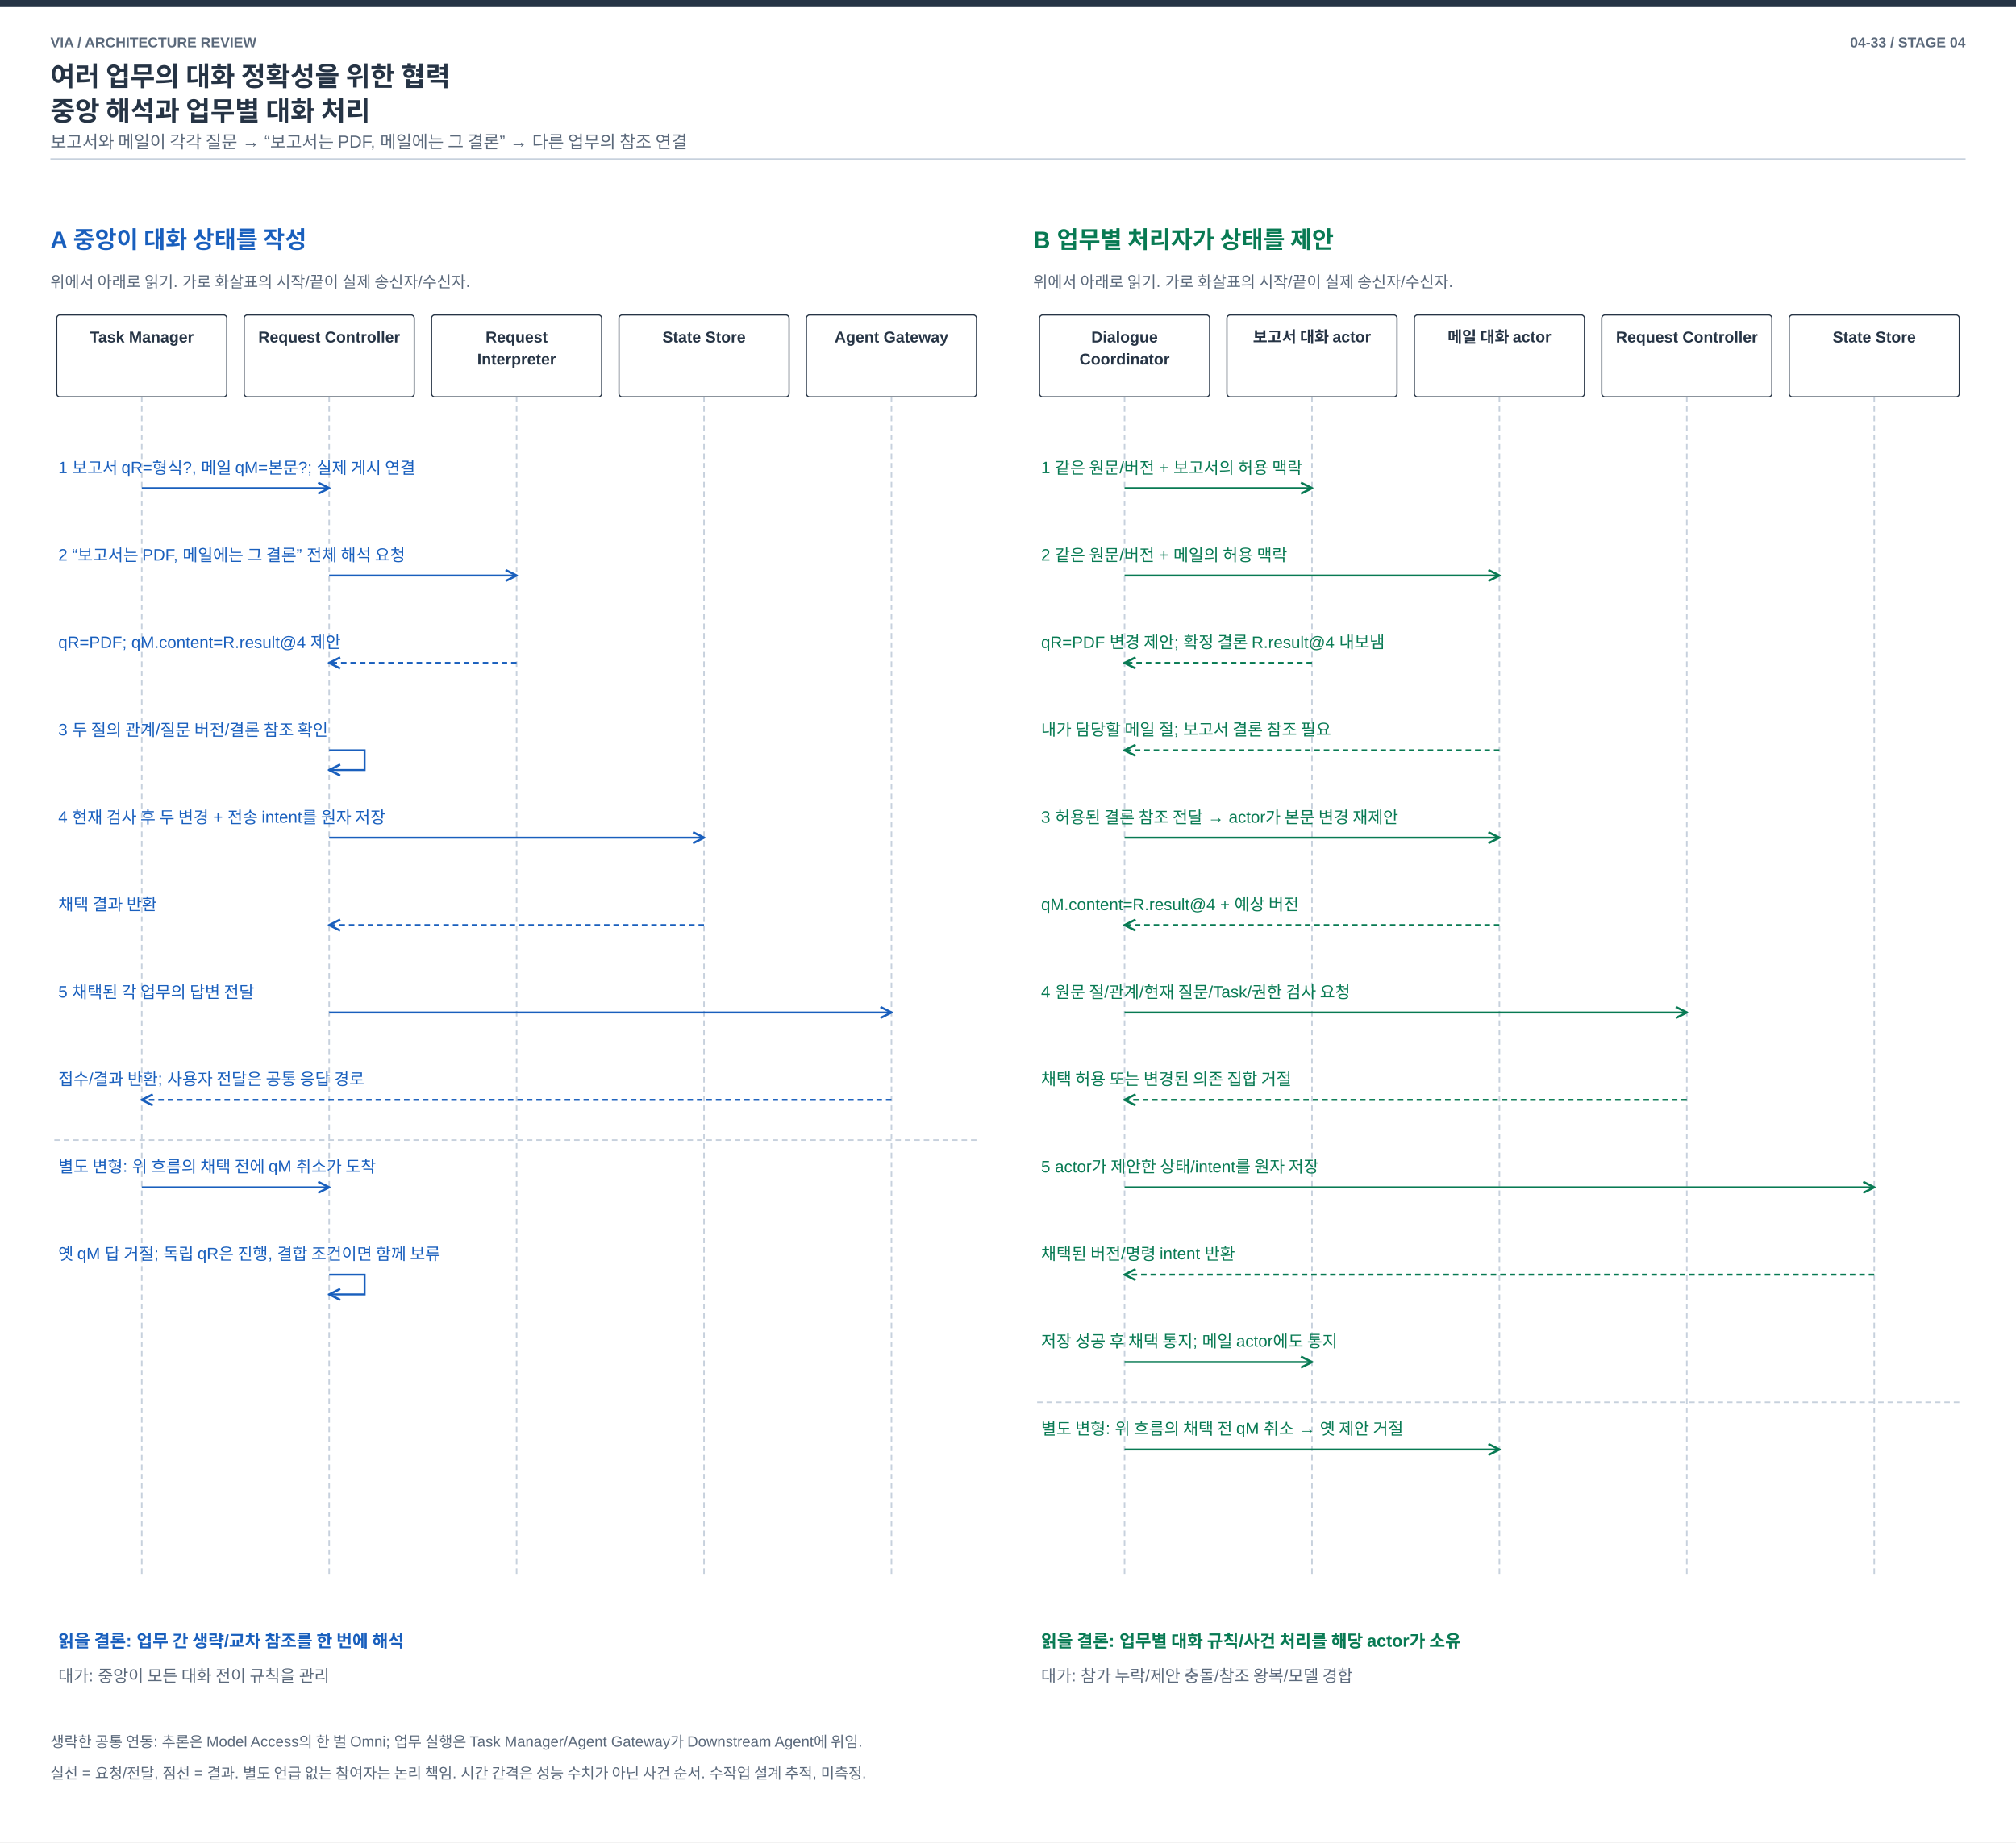
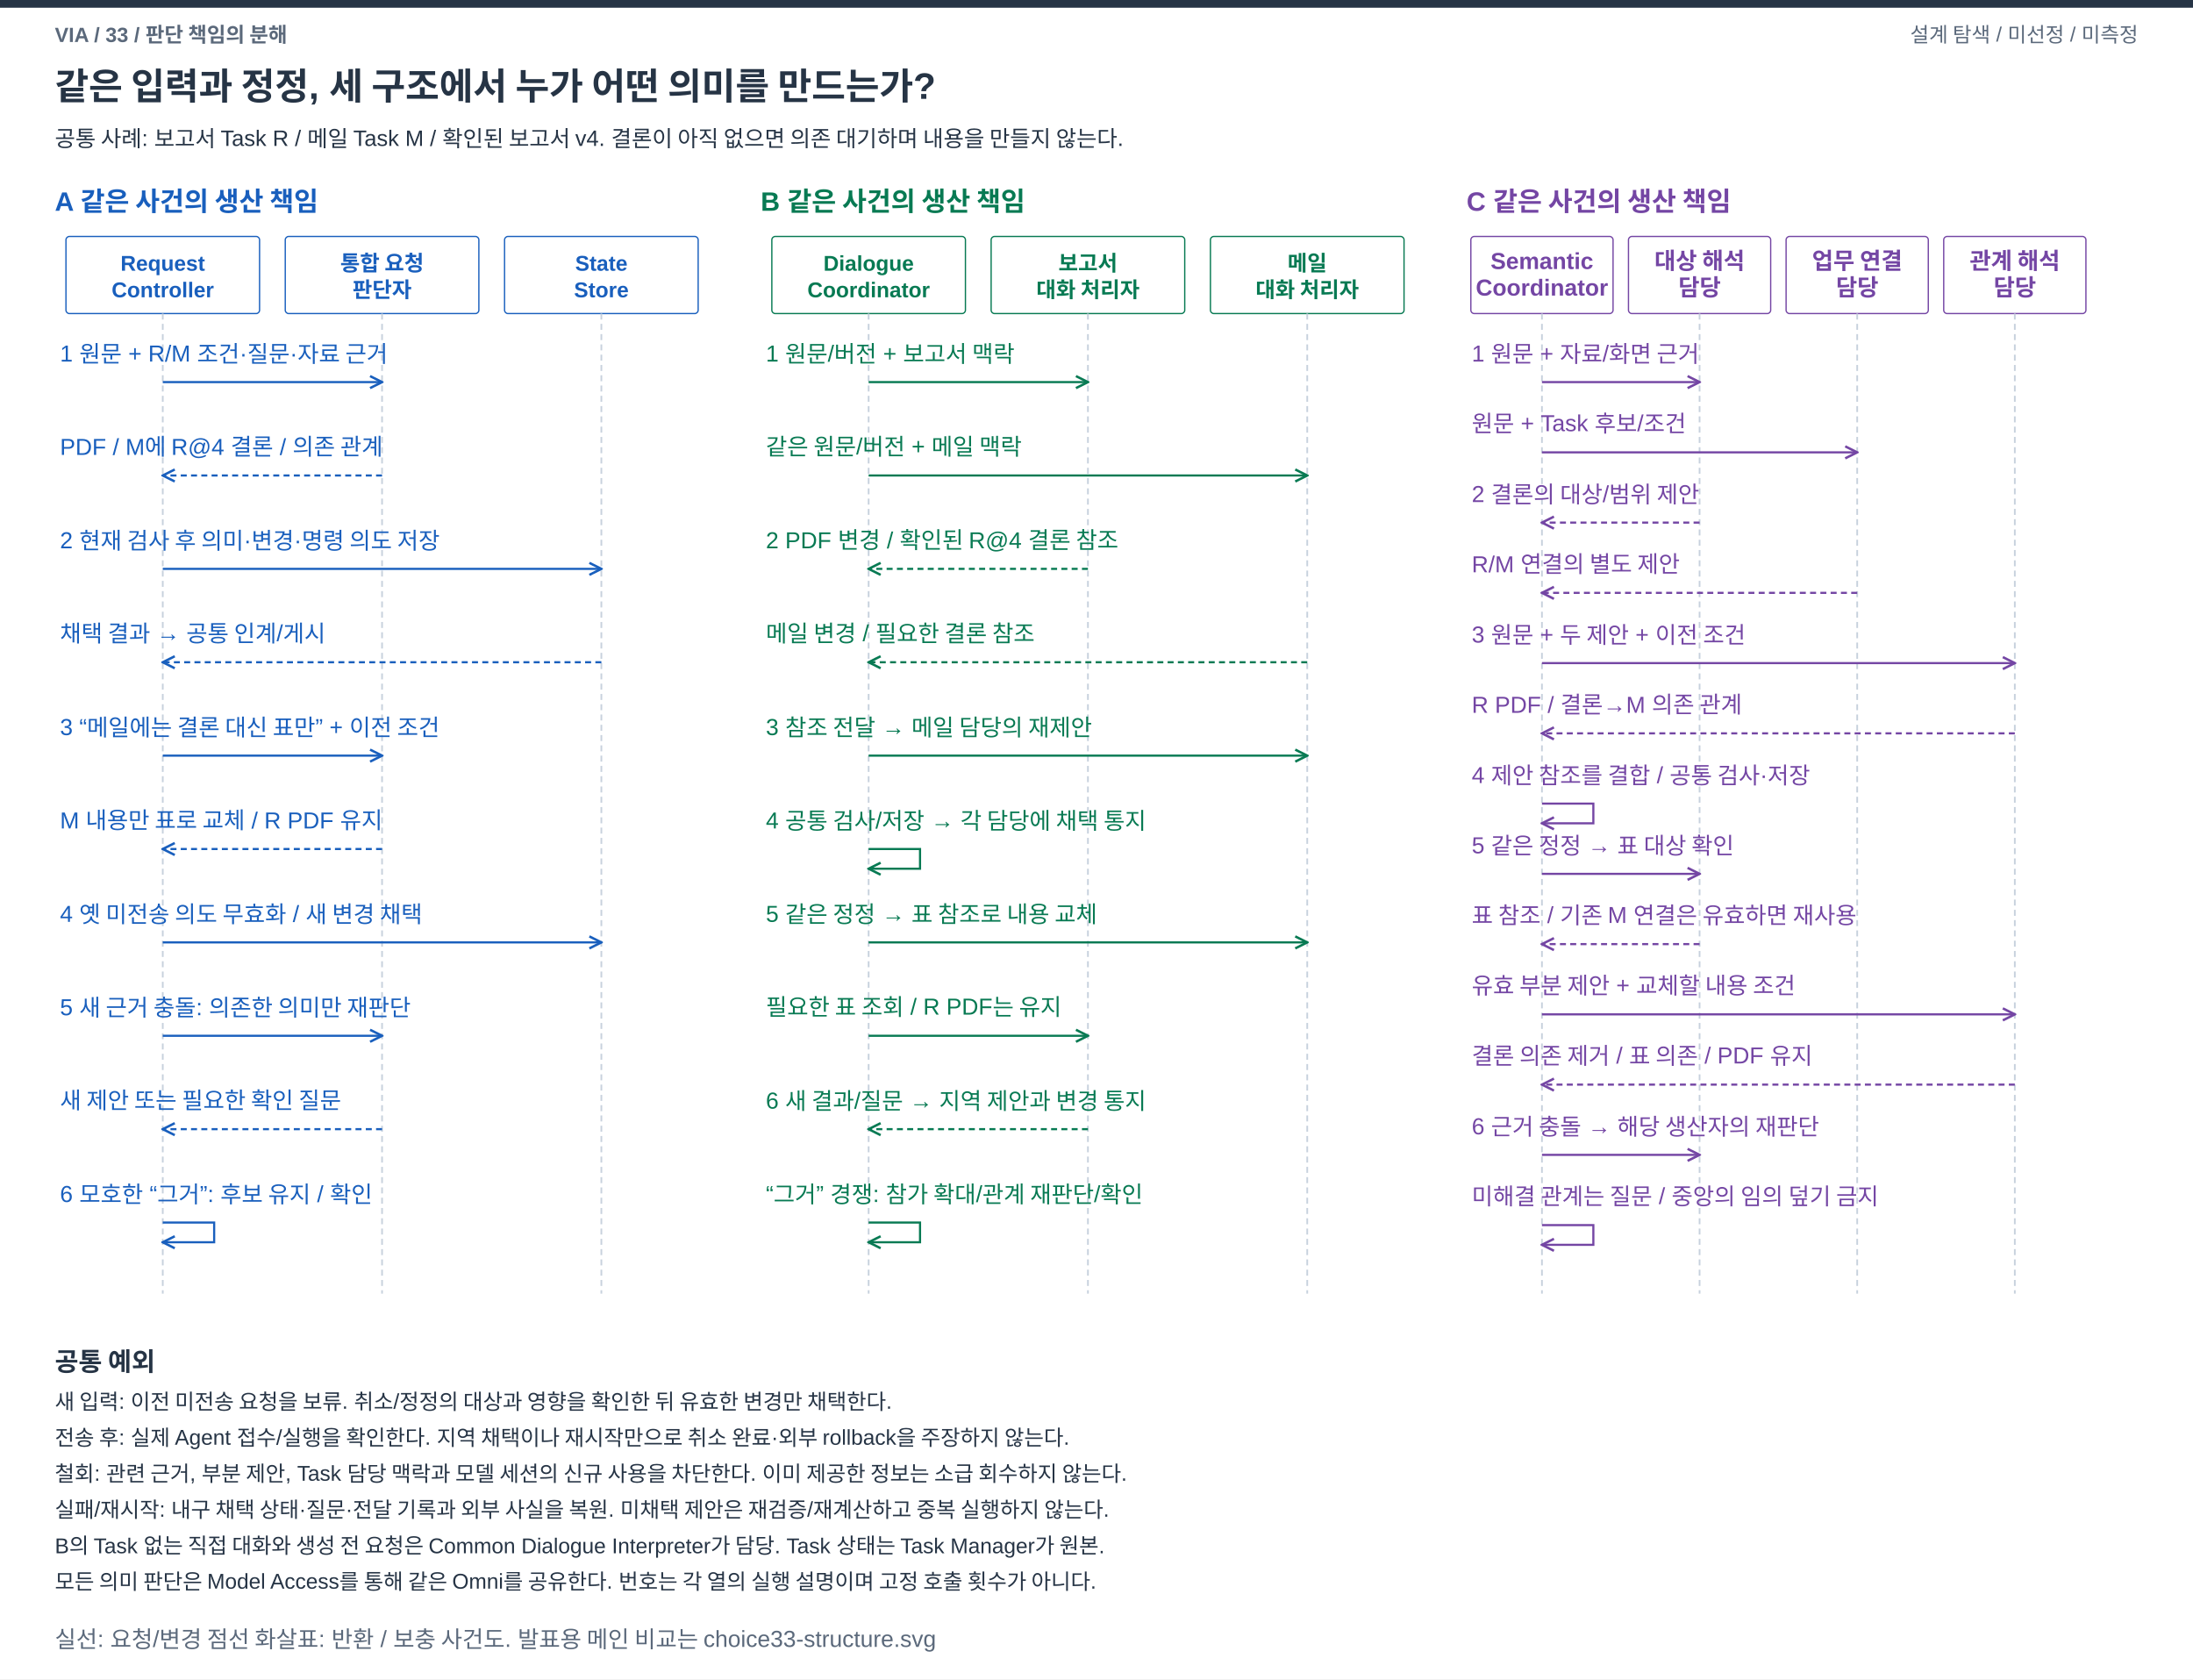
- <svg xmlns="http://www.w3.org/2000/svg" width="2560" height="2340" viewBox="0 0 2560 2340" role="img" aria-labelledby="title">
+ <svg xmlns="http://www.w3.org/2000/svg" width="2560" height="1960" viewBox="0 0 2560 1960" role="img" aria-labelledby="title">
  <defs>
    <marker id="a263445" viewBox="0 0 10 10" refX="9" refY="5" markerWidth="7" markerHeight="7" orient="auto-start-reverse">
      <path d="M1 1L9 5L1 9" fill="none" stroke="#263445" stroke-width="1.6" />
    </marker>
    <marker id="a195FBD" viewBox="0 0 10 10" refX="9" refY="5" markerWidth="7" markerHeight="7" orient="auto-start-reverse">
      <path d="M1 1L9 5L1 9" fill="none" stroke="#195FBD" stroke-width="1.6" />
    </marker>
    <marker id="a087A53" viewBox="0 0 10 10" refX="9" refY="5" markerWidth="7" markerHeight="7" orient="auto-start-reverse">
      <path d="M1 1L9 5L1 9" fill="none" stroke="#087A53" stroke-width="1.6" />
    </marker>
+     <marker id="a7446A4" viewBox="0 0 10 10" refX="9" refY="5" markerWidth="7" markerHeight="7" orient="auto-start-reverse">
+       <path d="M1 1L9 5L1 9" fill="none" stroke="#7446A4" stroke-width="1.6" />
+     </marker>
  </defs>
-   <rect width="2560" height="2340" fill="white" />
+   <rect width="2560" height="1960" fill="white" />
  <g font-family="Arial, Apple SD Gothic Neo, Malgun Gothic, sans-serif">
    <rect id="e1" x="0" y="0" width="2560" height="9" rx="0" fill="#263445" stroke="none" stroke-width="1.5" />
-     <rect id="e9" x="72" y="400" width="216" height="104" rx="4" fill="white" stroke="#263445" stroke-width="1.5" />
-     <rect id="e12" x="310" y="400" width="216" height="104" rx="4" fill="white" stroke="#263445" stroke-width="1.5" />
-     <rect id="e15" x="548" y="400" width="216" height="104" rx="4" fill="white" stroke="#263445" stroke-width="1.5" />
-     <rect id="e18" x="786" y="400" width="216" height="104" rx="4" fill="white" stroke="#263445" stroke-width="1.5" />
-     <rect id="e21" x="1024" y="400" width="216" height="104" rx="4" fill="white" stroke="#263445" stroke-width="1.5" />
-     <rect id="e49" x="1320" y="400" width="216" height="104" rx="4" fill="white" stroke="#263445" stroke-width="1.5" />
-     <rect id="e52" x="1558" y="400" width="216" height="104" rx="4" fill="white" stroke="#263445" stroke-width="1.5" />
-     <rect id="e55" x="1796" y="400" width="216" height="104" rx="4" fill="white" stroke="#263445" stroke-width="1.5" />
-     <rect id="e58" x="2034" y="400" width="216" height="104" rx="4" fill="white" stroke="#263445" stroke-width="1.5" />
-     <rect id="e61" x="2272" y="400" width="216" height="104" rx="4" fill="white" stroke="#263445" stroke-width="1.5" />
-     <polyline id="e6" points="64,202 2496,202" fill="none" stroke="#C7D1DD" stroke-width="2" />
-     <polyline id="e11" points="180,504 180,2000" fill="none" stroke="#C7D1DD" stroke-width="2" stroke-dasharray="7 5" />
-     <polyline id="e14" points="418,504 418,2000" fill="none" stroke="#C7D1DD" stroke-width="2" stroke-dasharray="7 5" />
-     <polyline id="e17" points="656,504 656,2000" fill="none" stroke="#C7D1DD" stroke-width="2" stroke-dasharray="7 5" />
-     <polyline id="e20" points="894,504 894,2000" fill="none" stroke="#C7D1DD" stroke-width="2" stroke-dasharray="7 5" />
-     <polyline id="e23" points="1132,504 1132,2000" fill="none" stroke="#C7D1DD" stroke-width="2" stroke-dasharray="7 5" />
-     <polyline id="e25" points="180,620 418,620" fill="none" stroke="#195FBD" stroke-width="2.5" marker-end="url(#a195FBD)" />
-     <polyline id="e27" points="418,731 656,731" fill="none" stroke="#195FBD" stroke-width="2.5" marker-end="url(#a195FBD)" />
-     <polyline id="e29" points="656,842 418,842" fill="none" stroke="#195FBD" stroke-width="2.5" stroke-dasharray="7 5" marker-end="url(#a195FBD)" />
-     <polyline id="e31" points="418,953 463,953 463,978 418,978" fill="none" stroke="#195FBD" stroke-width="2.5" marker-end="url(#a195FBD)" />
-     <polyline id="e33" points="418,1064 894,1064" fill="none" stroke="#195FBD" stroke-width="2.5" marker-end="url(#a195FBD)" />
-     <polyline id="e35" points="894,1175 418,1175" fill="none" stroke="#195FBD" stroke-width="2.5" stroke-dasharray="7 5" marker-end="url(#a195FBD)" />
-     <polyline id="e37" points="418,1286 1132,1286" fill="none" stroke="#195FBD" stroke-width="2.5" marker-end="url(#a195FBD)" />
-     <polyline id="e39" points="1132,1397 180,1397" fill="none" stroke="#195FBD" stroke-width="2.5" stroke-dasharray="7 5" marker-end="url(#a195FBD)" />
-     <polyline id="e40" points="69,1448 1244,1448" fill="none" stroke="#C7D1DD" stroke-width="2" stroke-dasharray="7 5" />
-     <polyline id="e42" points="180,1508 418,1508" fill="none" stroke="#195FBD" stroke-width="2.5" marker-end="url(#a195FBD)" />
-     <polyline id="e44" points="418,1619 463,1619 463,1644 418,1644" fill="none" stroke="#195FBD" stroke-width="2.5" marker-end="url(#a195FBD)" />
-     <polyline id="e51" points="1428,504 1428,2000" fill="none" stroke="#C7D1DD" stroke-width="2" stroke-dasharray="7 5" />
-     <polyline id="e54" points="1666,504 1666,2000" fill="none" stroke="#C7D1DD" stroke-width="2" stroke-dasharray="7 5" />
-     <polyline id="e57" points="1904,504 1904,2000" fill="none" stroke="#C7D1DD" stroke-width="2" stroke-dasharray="7 5" />
-     <polyline id="e60" points="2142,504 2142,2000" fill="none" stroke="#C7D1DD" stroke-width="2" stroke-dasharray="7 5" />
-     <polyline id="e63" points="2380,504 2380,2000" fill="none" stroke="#C7D1DD" stroke-width="2" stroke-dasharray="7 5" />
-     <polyline id="e65" points="1428,620 1666,620" fill="none" stroke="#087A53" stroke-width="2.5" marker-end="url(#a087A53)" />
-     <polyline id="e67" points="1428,731 1904,731" fill="none" stroke="#087A53" stroke-width="2.5" marker-end="url(#a087A53)" />
-     <polyline id="e69" points="1666,842 1428,842" fill="none" stroke="#087A53" stroke-width="2.5" stroke-dasharray="7 5" marker-end="url(#a087A53)" />
-     <polyline id="e71" points="1904,953 1428,953" fill="none" stroke="#087A53" stroke-width="2.5" stroke-dasharray="7 5" marker-end="url(#a087A53)" />
-     <polyline id="e73" points="1428,1064 1904,1064" fill="none" stroke="#087A53" stroke-width="2.5" marker-end="url(#a087A53)" />
-     <polyline id="e75" points="1904,1175 1428,1175" fill="none" stroke="#087A53" stroke-width="2.5" stroke-dasharray="7 5" marker-end="url(#a087A53)" />
-     <polyline id="e77" points="1428,1286 2142,1286" fill="none" stroke="#087A53" stroke-width="2.5" marker-end="url(#a087A53)" />
-     <polyline id="e79" points="2142,1397 1428,1397" fill="none" stroke="#087A53" stroke-width="2.5" stroke-dasharray="7 5" marker-end="url(#a087A53)" />
-     <polyline id="e81" points="1428,1508 2380,1508" fill="none" stroke="#087A53" stroke-width="2.5" marker-end="url(#a087A53)" />
-     <polyline id="e83" points="2380,1619 1428,1619" fill="none" stroke="#087A53" stroke-width="2.5" stroke-dasharray="7 5" marker-end="url(#a087A53)" />
-     <polyline id="e85" points="1428,1730 1666,1730" fill="none" stroke="#087A53" stroke-width="2.5" marker-end="url(#a087A53)" />
-     <polyline id="e86" points="1317,1781 2492,1781" fill="none" stroke="#C7D1DD" stroke-width="2" stroke-dasharray="7 5" />
-     <polyline id="e88" points="1428,1841 1904,1841" fill="none" stroke="#087A53" stroke-width="2.5" marker-end="url(#a087A53)" />
+     <rect id="e7" x="77.0" y="276" width="226" height="90" rx="4" fill="white" stroke="#195FBD" stroke-width="1.5" />
+     <rect id="e10" x="333.0" y="276" width="226" height="90" rx="4" fill="white" stroke="#195FBD" stroke-width="1.5" />
+     <rect id="e13" x="589.0" y="276" width="226" height="90" rx="4" fill="white" stroke="#195FBD" stroke-width="1.5" />
+     <rect id="e37" x="901.0" y="276" width="226" height="90" rx="4" fill="white" stroke="#087A53" stroke-width="1.5" />
+     <rect id="e40" x="1157.0" y="276" width="226" height="90" rx="4" fill="white" stroke="#087A53" stroke-width="1.5" />
+     <rect id="e43" x="1413.0" y="276" width="226" height="90" rx="4" fill="white" stroke="#087A53" stroke-width="1.5" />
+     <rect id="e67" x="1717.0" y="276" width="166" height="90" rx="4" fill="white" stroke="#7446A4" stroke-width="1.5" />
+     <rect id="e70" x="1901.0" y="276" width="166" height="90" rx="4" fill="white" stroke="#7446A4" stroke-width="1.5" />
+     <rect id="e73" x="2085.0" y="276" width="166" height="90" rx="4" fill="white" stroke="#7446A4" stroke-width="1.5" />
+     <rect id="e76" x="2269.0" y="276" width="166" height="90" rx="4" fill="white" stroke="#7446A4" stroke-width="1.5" />
+     <polyline id="e9" points="190,366 190,1510" fill="none" stroke="#C7D1DD" stroke-width="2" stroke-dasharray="7 5" />
+     <polyline id="e12" points="446,366 446,1510" fill="none" stroke="#C7D1DD" stroke-width="2" stroke-dasharray="7 5" />
+     <polyline id="e15" points="702,366 702,1510" fill="none" stroke="#C7D1DD" stroke-width="2" stroke-dasharray="7 5" />
+     <polyline id="e17" points="190,446 446,446" fill="none" stroke="#195FBD" stroke-width="2.5" marker-end="url(#a195FBD)" />
+     <polyline id="e19" points="446,555 190,555" fill="none" stroke="#195FBD" stroke-width="2.5" stroke-dasharray="7 5" marker-end="url(#a195FBD)" />
+     <polyline id="e21" points="190,664 702,664" fill="none" stroke="#195FBD" stroke-width="2.5" marker-end="url(#a195FBD)" />
+     <polyline id="e23" points="702,773 190,773" fill="none" stroke="#195FBD" stroke-width="2.5" stroke-dasharray="7 5" marker-end="url(#a195FBD)" />
+     <polyline id="e25" points="190,882 446,882" fill="none" stroke="#195FBD" stroke-width="2.5" marker-end="url(#a195FBD)" />
+     <polyline id="e27" points="446,991 190,991" fill="none" stroke="#195FBD" stroke-width="2.5" stroke-dasharray="7 5" marker-end="url(#a195FBD)" />
+     <polyline id="e29" points="190,1100 702,1100" fill="none" stroke="#195FBD" stroke-width="2.5" marker-end="url(#a195FBD)" />
+     <polyline id="e31" points="190,1209 446,1209" fill="none" stroke="#195FBD" stroke-width="2.5" marker-end="url(#a195FBD)" />
+     <polyline id="e33" points="446,1318 190,1318" fill="none" stroke="#195FBD" stroke-width="2.5" stroke-dasharray="7 5" marker-end="url(#a195FBD)" />
+     <polyline id="e35" points="190,1427 250,1427 250,1450 190,1450" fill="none" stroke="#195FBD" stroke-width="2.5" marker-end="url(#a195FBD)" />
+     <polyline id="e39" points="1014,366 1014,1510" fill="none" stroke="#C7D1DD" stroke-width="2" stroke-dasharray="7 5" />
+     <polyline id="e42" points="1270,366 1270,1510" fill="none" stroke="#C7D1DD" stroke-width="2" stroke-dasharray="7 5" />
+     <polyline id="e45" points="1526,366 1526,1510" fill="none" stroke="#C7D1DD" stroke-width="2" stroke-dasharray="7 5" />
+     <polyline id="e47" points="1014,446 1270,446" fill="none" stroke="#087A53" stroke-width="2.5" marker-end="url(#a087A53)" />
+     <polyline id="e49" points="1014,555 1526,555" fill="none" stroke="#087A53" stroke-width="2.5" marker-end="url(#a087A53)" />
+     <polyline id="e51" points="1270,664 1014,664" fill="none" stroke="#087A53" stroke-width="2.5" stroke-dasharray="7 5" marker-end="url(#a087A53)" />
+     <polyline id="e53" points="1526,773 1014,773" fill="none" stroke="#087A53" stroke-width="2.5" stroke-dasharray="7 5" marker-end="url(#a087A53)" />
+     <polyline id="e55" points="1014,882 1526,882" fill="none" stroke="#087A53" stroke-width="2.5" marker-end="url(#a087A53)" />
+     <polyline id="e57" points="1014,991 1074,991 1074,1014 1014,1014" fill="none" stroke="#087A53" stroke-width="2.5" marker-end="url(#a087A53)" />
+     <polyline id="e59" points="1014,1100 1526,1100" fill="none" stroke="#087A53" stroke-width="2.5" marker-end="url(#a087A53)" />
+     <polyline id="e61" points="1014,1209 1270,1209" fill="none" stroke="#087A53" stroke-width="2.5" marker-end="url(#a087A53)" />
+     <polyline id="e63" points="1270,1318 1014,1318" fill="none" stroke="#087A53" stroke-width="2.5" stroke-dasharray="7 5" marker-end="url(#a087A53)" />
+     <polyline id="e65" points="1014,1427 1074,1427 1074,1450 1014,1450" fill="none" stroke="#087A53" stroke-width="2.5" marker-end="url(#a087A53)" />
+     <polyline id="e69" points="1800,366 1800,1510" fill="none" stroke="#C7D1DD" stroke-width="2" stroke-dasharray="7 5" />
+     <polyline id="e72" points="1984,366 1984,1510" fill="none" stroke="#C7D1DD" stroke-width="2" stroke-dasharray="7 5" />
+     <polyline id="e75" points="2168,366 2168,1510" fill="none" stroke="#C7D1DD" stroke-width="2" stroke-dasharray="7 5" />
+     <polyline id="e78" points="2352,366 2352,1510" fill="none" stroke="#C7D1DD" stroke-width="2" stroke-dasharray="7 5" />
+     <polyline id="e80" points="1800,446 1984,446" fill="none" stroke="#7446A4" stroke-width="2.5" marker-end="url(#a7446A4)" />
+     <polyline id="e82" points="1800,528 2168,528" fill="none" stroke="#7446A4" stroke-width="2.5" marker-end="url(#a7446A4)" />
+     <polyline id="e84" points="1984,610 1800,610" fill="none" stroke="#7446A4" stroke-width="2.5" stroke-dasharray="7 5" marker-end="url(#a7446A4)" />
+     <polyline id="e86" points="2168,692 1800,692" fill="none" stroke="#7446A4" stroke-width="2.5" stroke-dasharray="7 5" marker-end="url(#a7446A4)" />
+     <polyline id="e88" points="1800,774 2352,774" fill="none" stroke="#7446A4" stroke-width="2.5" marker-end="url(#a7446A4)" />
+     <polyline id="e90" points="2352,856 1800,856" fill="none" stroke="#7446A4" stroke-width="2.5" stroke-dasharray="7 5" marker-end="url(#a7446A4)" />
+     <polyline id="e92" points="1800,938 1860,938 1860,961 1800,961" fill="none" stroke="#7446A4" stroke-width="2.5" marker-end="url(#a7446A4)" />
+     <polyline id="e94" points="1800,1020 1984,1020" fill="none" stroke="#7446A4" stroke-width="2.5" marker-end="url(#a7446A4)" />
+     <polyline id="e96" points="1984,1102 1800,1102" fill="none" stroke="#7446A4" stroke-width="2.5" stroke-dasharray="7 5" marker-end="url(#a7446A4)" />
+     <polyline id="e98" points="1800,1184 2352,1184" fill="none" stroke="#7446A4" stroke-width="2.5" marker-end="url(#a7446A4)" />
+     <polyline id="e100" points="2352,1266 1800,1266" fill="none" stroke="#7446A4" stroke-width="2.5" stroke-dasharray="7 5" marker-end="url(#a7446A4)" />
+     <polyline id="e102" points="1800,1348 1984,1348" fill="none" stroke="#7446A4" stroke-width="2.5" marker-end="url(#a7446A4)" />
+     <polyline id="e104" points="1800,1430 1860,1430 1860,1453 1800,1453" fill="none" stroke="#7446A4" stroke-width="2.5" marker-end="url(#a7446A4)" />
    <g id="e2">
-       <text x="64" y="60.0" text-anchor="start" font-size="18" font-weight="700" fill="#5B697B">VIA  /  ARCHITECTURE REVIEW</text>
+       <text x="64" y="49.0" text-anchor="start" font-size="24" font-weight="700" fill="#5B697B">VIA / 33 / 판단 책임의 분해</text>
    </g>
    <g id="e3">
-       <text x="2496" y="60.0" text-anchor="end" font-size="18" font-weight="700" fill="#5B697B">04-33  /  STAGE 04</text>
+       <text x="2496" y="49.0" text-anchor="end" font-size="24" font-weight="400" fill="#5B697B">설계 탐색 / 미선정 / 미측정</text>
    </g>
    <g id="e4">
-       <text x="64" y="109" text-anchor="start" font-size="34" font-weight="700" fill="#263445">여러 업무의 대화 정확성을 위한 협력</text>
-       <text x="64" y="153" text-anchor="start" font-size="34" font-weight="700" fill="#263445">중앙 해석과 업무별 대화 처리</text>
+       <text x="64" y="116.0" text-anchor="start" font-size="43" font-weight="700" fill="#263445">같은 입력과 정정, 세 구조에서 누가 어떤 의미를 만드는가?</text>
    </g>
    <g id="e5">
-       <text x="64" y="188.0" text-anchor="start" font-size="22" font-weight="400" fill="#5B697B">보고서와 메일이 각각 질문 → “보고서는 PDF, 메일에는 그 결론” → 다른 업무의 참조 연결</text>
-     </g>
-     <g id="e7">
-       <text x="64" y="315.0" text-anchor="start" font-size="30" font-weight="700" fill="#195FBD">A  중앙이 대화 상태를 작성</text>
+       <text x="64" y="171.0" text-anchor="start" font-size="26" font-weight="400" fill="#263445">공통 사례: 보고서 Task R / 메일 Task M / 확인된 보고서 v4. 결론이 아직 없으면 의존 대기하며 내용을 만들지 않는다.</text>
+     </g>
+     <g id="e6">
+       <text x="64" y="246.0" text-anchor="start" font-size="31" font-weight="700" fill="#195FBD">A  같은 사건의 생산 책임</text>
    </g>
    <g id="e8">
-       <text x="64" y="365.0" text-anchor="start" font-size="20" font-weight="400" fill="#5B697B">위에서 아래로 읽기. 가로 화살표의 시작/끝이 실제 송신자/수신자.</text>
-     </g>
-     <g id="e10">
-       <text x="180" y="435" text-anchor="middle" font-size="20" font-weight="700" fill="#263445">Task Manager</text>
-     </g>
-     <g id="e13">
-       <text x="418" y="435" text-anchor="middle" font-size="20" font-weight="700" fill="#263445">Request Controller</text>
+       <text x="190" y="316" text-anchor="middle" font-size="25" font-weight="700" fill="#195FBD">Request</text>
+       <text x="190" y="347" text-anchor="middle" font-size="25" font-weight="700" fill="#195FBD">Controller</text>
+     </g>
+     <g id="e11">
+       <text x="446" y="316" text-anchor="middle" font-size="25" font-weight="700" fill="#195FBD">통합 요청</text>
+       <text x="446" y="347" text-anchor="middle" font-size="25" font-weight="700" fill="#195FBD">판단자</text>
+     </g>
+     <g id="e14">
+       <text x="702" y="316" text-anchor="middle" font-size="25" font-weight="700" fill="#195FBD">State</text>
+       <text x="702" y="347" text-anchor="middle" font-size="25" font-weight="700" fill="#195FBD">Store</text>
    </g>
    <g id="e16">
-       <text x="656" y="435" text-anchor="middle" font-size="20" font-weight="700" fill="#263445">Request</text>
-       <text x="656" y="463" text-anchor="middle" font-size="20" font-weight="700" fill="#263445">Interpreter</text>
-     </g>
-     <g id="e19">
-       <text x="894" y="435" text-anchor="middle" font-size="20" font-weight="700" fill="#263445">State Store</text>
+       <text x="70" y="422.0" text-anchor="start" font-size="27" font-weight="400" fill="#195FBD">1  원문 + R/M 조건·질문·자료 근거</text>
+     </g>
+     <g id="e18">
+       <text x="70" y="531.0" text-anchor="start" font-size="27" font-weight="400" fill="#195FBD">PDF / M에 R@4 결론 / 의존 관계</text>
+     </g>
+     <g id="e20">
+       <text x="70" y="640.0" text-anchor="start" font-size="27" font-weight="400" fill="#195FBD">2  현재 검사 후 의미·변경·명령 의도 저장</text>
    </g>
    <g id="e22">
-       <text x="1132" y="435" text-anchor="middle" font-size="20" font-weight="700" fill="#263445">Agent Gateway</text>
+       <text x="70" y="749.0" text-anchor="start" font-size="27" font-weight="400" fill="#195FBD">채택 결과 → 공통 인계/게시</text>
    </g>
    <g id="e24">
-       <text x="74" y="601.0" text-anchor="start" font-size="21" font-weight="400" fill="#195FBD">1  보고서 qR=형식?, 메일 qM=본문?; 실제 게시 연결</text>
+       <text x="70" y="858.0" text-anchor="start" font-size="27" font-weight="400" fill="#195FBD">3  “메일에는 결론 대신 표만” + 이전 조건</text>
    </g>
    <g id="e26">
-       <text x="74" y="712.0" text-anchor="start" font-size="21" font-weight="400" fill="#195FBD">2  “보고서는 PDF, 메일에는 그 결론” 전체 해석 요청</text>
+       <text x="70" y="967.0" text-anchor="start" font-size="27" font-weight="400" fill="#195FBD">M 내용만 표로 교체 / R PDF 유지</text>
    </g>
    <g id="e28">
-       <text x="74" y="823.0" text-anchor="start" font-size="21" font-weight="400" fill="#195FBD">qR=PDF; qM.content=R.result@4 제안</text>
+       <text x="70" y="1076.0" text-anchor="start" font-size="27" font-weight="400" fill="#195FBD">4  옛 미전송 의도 무효화 / 새 변경 채택</text>
    </g>
    <g id="e30">
-       <text x="74" y="934.0" text-anchor="start" font-size="21" font-weight="400" fill="#195FBD">3  두 절의 관계/질문 버전/결론 참조 확인</text>
+       <text x="70" y="1185.0" text-anchor="start" font-size="27" font-weight="400" fill="#195FBD">5  새 근거 충돌: 의존한 의미만 재판단</text>
    </g>
    <g id="e32">
-       <text x="74" y="1045.0" text-anchor="start" font-size="21" font-weight="400" fill="#195FBD">4  현재 검사 후 두 변경 + 전송 intent를 원자 저장</text>
+       <text x="70" y="1294.0" text-anchor="start" font-size="27" font-weight="400" fill="#195FBD">새 제안 또는 필요한 확인 질문</text>
    </g>
    <g id="e34">
-       <text x="74" y="1156.0" text-anchor="start" font-size="21" font-weight="400" fill="#195FBD">채택 결과 반환</text>
+       <text x="70" y="1403.0" text-anchor="start" font-size="27" font-weight="400" fill="#195FBD">6  모호한 “그거”: 후보 유지 / 확인</text>
    </g>
    <g id="e36">
-       <text x="74" y="1267.0" text-anchor="start" font-size="21" font-weight="400" fill="#195FBD">5  채택된 각 업무의 답변 전달</text>
+       <text x="888" y="246.0" text-anchor="start" font-size="31" font-weight="700" fill="#087A53">B  같은 사건의 생산 책임</text>
    </g>
    <g id="e38">
-       <text x="74" y="1378.0" text-anchor="start" font-size="21" font-weight="400" fill="#195FBD">접수/결과 반환; 사용자 전달은 공통 응답 경로</text>
+       <text x="1014" y="316" text-anchor="middle" font-size="25" font-weight="700" fill="#087A53">Dialogue</text>
+       <text x="1014" y="347" text-anchor="middle" font-size="25" font-weight="700" fill="#087A53">Coordinator</text>
    </g>
    <g id="e41">
-       <text x="74" y="1489.0" text-anchor="start" font-size="21" font-weight="400" fill="#195FBD">별도 변형: 위 흐름의 채택 전에 qM 취소가 도착</text>
-     </g>
-     <g id="e43">
-       <text x="74" y="1600.0" text-anchor="start" font-size="21" font-weight="400" fill="#195FBD">옛 qM 답 거절; 독립 qR은 진행, 결합 조건이면 함께 보류</text>
-     </g>
-     <g id="e45">
-       <text x="74" y="2092.0" text-anchor="start" font-size="22" font-weight="700" fill="#195FBD">읽을 결론: 업무 간 생략/교차 참조를 한 번에 해석</text>
+       <text x="1270" y="316" text-anchor="middle" font-size="25" font-weight="700" fill="#087A53">보고서</text>
+       <text x="1270" y="347" text-anchor="middle" font-size="25" font-weight="700" fill="#087A53">대화 처리자</text>
+     </g>
+     <g id="e44">
+       <text x="1526" y="316" text-anchor="middle" font-size="25" font-weight="700" fill="#087A53">메일</text>
+       <text x="1526" y="347" text-anchor="middle" font-size="25" font-weight="700" fill="#087A53">대화 처리자</text>
    </g>
    <g id="e46">
-       <text x="74" y="2136.0" text-anchor="start" font-size="21" font-weight="400" fill="#5B697B">대가: 중앙이 모든 대화 전이 규칙을 관리</text>
-     </g>
-     <g id="e47">
-       <text x="1312" y="315.0" text-anchor="start" font-size="30" font-weight="700" fill="#087A53">B  업무별 처리자가 상태를 제안</text>
+       <text x="894" y="422.0" text-anchor="start" font-size="27" font-weight="400" fill="#087A53">1  원문/버전 + 보고서 맥락</text>
    </g>
    <g id="e48">
-       <text x="1312" y="365.0" text-anchor="start" font-size="20" font-weight="400" fill="#5B697B">위에서 아래로 읽기. 가로 화살표의 시작/끝이 실제 송신자/수신자.</text>
+       <text x="894" y="531.0" text-anchor="start" font-size="27" font-weight="400" fill="#087A53">같은 원문/버전 + 메일 맥락</text>
    </g>
    <g id="e50">
-       <text x="1428" y="435" text-anchor="middle" font-size="20" font-weight="700" fill="#263445">Dialogue</text>
-       <text x="1428" y="463" text-anchor="middle" font-size="20" font-weight="700" fill="#263445">Coordinator</text>
-     </g>
-     <g id="e53">
-       <text x="1666" y="435" text-anchor="middle" font-size="20" font-weight="700" fill="#263445">보고서 대화 actor</text>
+       <text x="894" y="640.0" text-anchor="start" font-size="27" font-weight="400" fill="#087A53">2  PDF 변경 / 확인된 R@4 결론 참조</text>
+     </g>
+     <g id="e52">
+       <text x="894" y="749.0" text-anchor="start" font-size="27" font-weight="400" fill="#087A53">메일 변경 / 필요한 결론 참조</text>
+     </g>
+     <g id="e54">
+       <text x="894" y="858.0" text-anchor="start" font-size="27" font-weight="400" fill="#087A53">3  참조 전달 → 메일 담당의 재제안</text>
    </g>
    <g id="e56">
-       <text x="1904" y="435" text-anchor="middle" font-size="20" font-weight="700" fill="#263445">메일 대화 actor</text>
-     </g>
-     <g id="e59">
-       <text x="2142" y="435" text-anchor="middle" font-size="20" font-weight="700" fill="#263445">Request Controller</text>
+       <text x="894" y="967.0" text-anchor="start" font-size="27" font-weight="400" fill="#087A53">4  공통 검사/저장 → 각 담당에 채택 통지</text>
+     </g>
+     <g id="e58">
+       <text x="894" y="1076.0" text-anchor="start" font-size="27" font-weight="400" fill="#087A53">5  같은 정정 → 표 참조로 내용 교체</text>
+     </g>
+     <g id="e60">
+       <text x="894" y="1185.0" text-anchor="start" font-size="27" font-weight="400" fill="#087A53">필요한 표 조회 / R PDF는 유지</text>
    </g>
    <g id="e62">
-       <text x="2380" y="435" text-anchor="middle" font-size="20" font-weight="700" fill="#263445">State Store</text>
+       <text x="894" y="1294.0" text-anchor="start" font-size="27" font-weight="400" fill="#087A53">6  새 결과/질문 → 지역 제안과 변경 통지</text>
    </g>
    <g id="e64">
-       <text x="1322" y="601.0" text-anchor="start" font-size="21" font-weight="400" fill="#087A53">1  같은 원문/버전 + 보고서의 허용 맥락</text>
+       <text x="894" y="1403.0" text-anchor="start" font-size="27" font-weight="400" fill="#087A53">“그거” 경쟁: 참가 확대/관계 재판단/확인</text>
    </g>
    <g id="e66">
-       <text x="1322" y="712.0" text-anchor="start" font-size="21" font-weight="400" fill="#087A53">2  같은 원문/버전 + 메일의 허용 맥락</text>
+       <text x="1712" y="246.0" text-anchor="start" font-size="31" font-weight="700" fill="#7446A4">C  같은 사건의 생산 책임</text>
    </g>
    <g id="e68">
-       <text x="1322" y="823.0" text-anchor="start" font-size="21" font-weight="400" fill="#087A53">qR=PDF 변경 제안; 확정 결론 R.result@4 내보냄</text>
-     </g>
-     <g id="e70">
-       <text x="1322" y="934.0" text-anchor="start" font-size="21" font-weight="400" fill="#087A53">내가 담당할 메일 절; 보고서 결론 참조 필요</text>
-     </g>
-     <g id="e72">
-       <text x="1322" y="1045.0" text-anchor="start" font-size="21" font-weight="400" fill="#087A53">3  허용된 결론 참조 전달 → actor가 본문 변경 재제안</text>
+       <text x="1800" y="314" text-anchor="middle" font-size="27" font-weight="700" fill="#7446A4">Semantic</text>
+       <text x="1800" y="345" text-anchor="middle" font-size="27" font-weight="700" fill="#7446A4">Coordinator</text>
+     </g>
+     <g id="e71">
+       <text x="1984" y="314" text-anchor="middle" font-size="27" font-weight="700" fill="#7446A4">대상 해석</text>
+       <text x="1984" y="345" text-anchor="middle" font-size="27" font-weight="700" fill="#7446A4">담당</text>
    </g>
    <g id="e74">
-       <text x="1322" y="1156.0" text-anchor="start" font-size="21" font-weight="400" fill="#087A53">qM.content=R.result@4 + 예상 버전</text>
-     </g>
-     <g id="e76">
-       <text x="1322" y="1267.0" text-anchor="start" font-size="21" font-weight="400" fill="#087A53">4  원문 절/관계/현재 질문/Task/권한 검사 요청</text>
-     </g>
-     <g id="e78">
-       <text x="1322" y="1378.0" text-anchor="start" font-size="21" font-weight="400" fill="#087A53">채택 허용 또는 변경된 의존 집합 거절</text>
-     </g>
-     <g id="e80">
-       <text x="1322" y="1489.0" text-anchor="start" font-size="21" font-weight="400" fill="#087A53">5  actor가 제안한 상태/intent를 원자 저장</text>
-     </g>
-     <g id="e82">
-       <text x="1322" y="1600.0" text-anchor="start" font-size="21" font-weight="400" fill="#087A53">채택된 버전/명령 intent 반환</text>
-     </g>
-     <g id="e84">
-       <text x="1322" y="1711.0" text-anchor="start" font-size="21" font-weight="400" fill="#087A53">저장 성공 후 채택 통지; 메일 actor에도 통지</text>
+       <text x="2168" y="314" text-anchor="middle" font-size="27" font-weight="700" fill="#7446A4">업무 연결</text>
+       <text x="2168" y="345" text-anchor="middle" font-size="27" font-weight="700" fill="#7446A4">담당</text>
+     </g>
+     <g id="e77">
+       <text x="2352" y="314" text-anchor="middle" font-size="27" font-weight="700" fill="#7446A4">관계 해석</text>
+       <text x="2352" y="345" text-anchor="middle" font-size="27" font-weight="700" fill="#7446A4">담당</text>
+     </g>
+     <g id="e79">
+       <text x="1718" y="422.0" text-anchor="start" font-size="27" font-weight="400" fill="#7446A4">1  원문 + 자료/화면 근거</text>
+     </g>
+     <g id="e81">
+       <text x="1718" y="504.0" text-anchor="start" font-size="27" font-weight="400" fill="#7446A4">원문 + Task 후보/조건</text>
+     </g>
+     <g id="e83">
+       <text x="1718" y="586.0" text-anchor="start" font-size="27" font-weight="400" fill="#7446A4">2  결론의 대상/범위 제안</text>
+     </g>
+     <g id="e85">
+       <text x="1718" y="668.0" text-anchor="start" font-size="27" font-weight="400" fill="#7446A4">R/M 연결의 별도 제안</text>
    </g>
    <g id="e87">
-       <text x="1322" y="1822.0" text-anchor="start" font-size="21" font-weight="400" fill="#087A53">별도 변형: 위 흐름의 채택 전 qM 취소 → 옛 제안 거절</text>
+       <text x="1718" y="750.0" text-anchor="start" font-size="27" font-weight="400" fill="#7446A4">3  원문 + 두 제안 + 이전 조건</text>
    </g>
    <g id="e89">
-       <text x="1322" y="2092.0" text-anchor="start" font-size="22" font-weight="700" fill="#087A53">읽을 결론: 업무별 대화 규칙/사건 처리를 해당 actor가 소유</text>
-     </g>
-     <g id="e90">
-       <text x="1322" y="2136.0" text-anchor="start" font-size="21" font-weight="400" fill="#5B697B">대가: 참가 누락/제안 충돌/참조 왕복/모델 경합</text>
+       <text x="1718" y="832.0" text-anchor="start" font-size="27" font-weight="400" fill="#7446A4">R PDF / 결론→M 의존 관계</text>
    </g>
    <g id="e91">
-       <text x="64" y="2219.0" text-anchor="start" font-size="19" font-weight="400" fill="#5B697B">생략한 공통 연동: 추론은 Model Access의 한 벌 Omni; 업무 실행은 Task Manager/Agent Gateway가 Downstream Agent에 위임.</text>
-     </g>
-     <g id="e92">
-       <text x="64" y="2259.0" text-anchor="start" font-size="19" font-weight="400" fill="#5B697B">실선 = 요청/전달, 점선 = 결과. 별도 언급 없는 참여자는 논리 책임. 시간 간격은 성능 수치가 아닌 사건 순서. 수작업 설계 추적, 미측정.</text>
+       <text x="1718" y="914.0" text-anchor="start" font-size="27" font-weight="400" fill="#7446A4">4  제안 참조를 결합 / 공통 검사·저장</text>
+     </g>
+     <g id="e93">
+       <text x="1718" y="996.0" text-anchor="start" font-size="27" font-weight="400" fill="#7446A4">5  같은 정정 → 표 대상 확인</text>
+     </g>
+     <g id="e95">
+       <text x="1718" y="1078.0" text-anchor="start" font-size="27" font-weight="400" fill="#7446A4">표 참조 / 기존 M 연결은 유효하면 재사용</text>
+     </g>
+     <g id="e97">
+       <text x="1718" y="1160.0" text-anchor="start" font-size="27" font-weight="400" fill="#7446A4">유효 부분 제안 + 교체할 내용 조건</text>
+     </g>
+     <g id="e99">
+       <text x="1718" y="1242.0" text-anchor="start" font-size="27" font-weight="400" fill="#7446A4">결론 의존 제거 / 표 의존 / PDF 유지</text>
+     </g>
+     <g id="e101">
+       <text x="1718" y="1324.0" text-anchor="start" font-size="27" font-weight="400" fill="#7446A4">6  근거 충돌 → 해당 생산자의 재판단</text>
+     </g>
+     <g id="e103">
+       <text x="1718" y="1406.0" text-anchor="start" font-size="27" font-weight="400" fill="#7446A4">미해결 관계는 질문 / 중앙의 임의 덮기 금지</text>
+     </g>
+     <g id="e105">
+       <text x="64" y="1600.0" text-anchor="start" font-size="30" font-weight="700" fill="#263445">공통 예외</text>
+     </g>
+     <g id="e106">
+       <text x="64" y="1645" text-anchor="start" font-size="25" font-weight="400" fill="#263445">새 입력: 이전 미전송 요청을 보류. 취소/정정의 대상과 영향을 확인한 뒤 유효한 변경만 채택한다.</text>
+       <text x="64" y="1687" text-anchor="start" font-size="25" font-weight="400" fill="#263445">전송 후: 실제 Agent 접수/실행을 확인한다. 지역 채택이나 재시작만으로 취소 완료·외부 rollback을 주장하지 않는다.</text>
+       <text x="64" y="1729" text-anchor="start" font-size="25" font-weight="400" fill="#263445">철회: 관련 근거, 부분 제안, Task 담당 맥락과 모델 세션의 신규 사용을 차단한다. 이미 제공한 정보는 소급 회수하지 않는다.</text>
+       <text x="64" y="1771" text-anchor="start" font-size="25" font-weight="400" fill="#263445">실패/재시작: 내구 채택 상태·질문·전달 기록과 외부 사실을 복원. 미채택 제안은 재검증/재계산하고 중복 실행하지 않는다.</text>
+       <text x="64" y="1813" text-anchor="start" font-size="25" font-weight="400" fill="#263445">B의 Task 없는 직접 대화와 생성 전 요청은 Common Dialogue Interpreter가 담당. Task 상태는 Task Manager가 원본.</text>
+       <text x="64" y="1855" text-anchor="start" font-size="25" font-weight="400" fill="#263445">모든 의미 판단은 Model Access를 통해 같은 Omni를 공유한다. 번호는 각 열의 실행 설명이며 고정 호출 횟수가 아니다.</text>
+     </g>
+     <g id="e107">
+       <text x="64" y="1923.0" text-anchor="start" font-size="27" font-weight="400" fill="#5B697B">실선: 요청/변경   점선 화살표: 반환   /   보충 사건도. 발표용 메인 비교는 choice33-structure.svg</text>
    </g>
  </g>
</svg>
